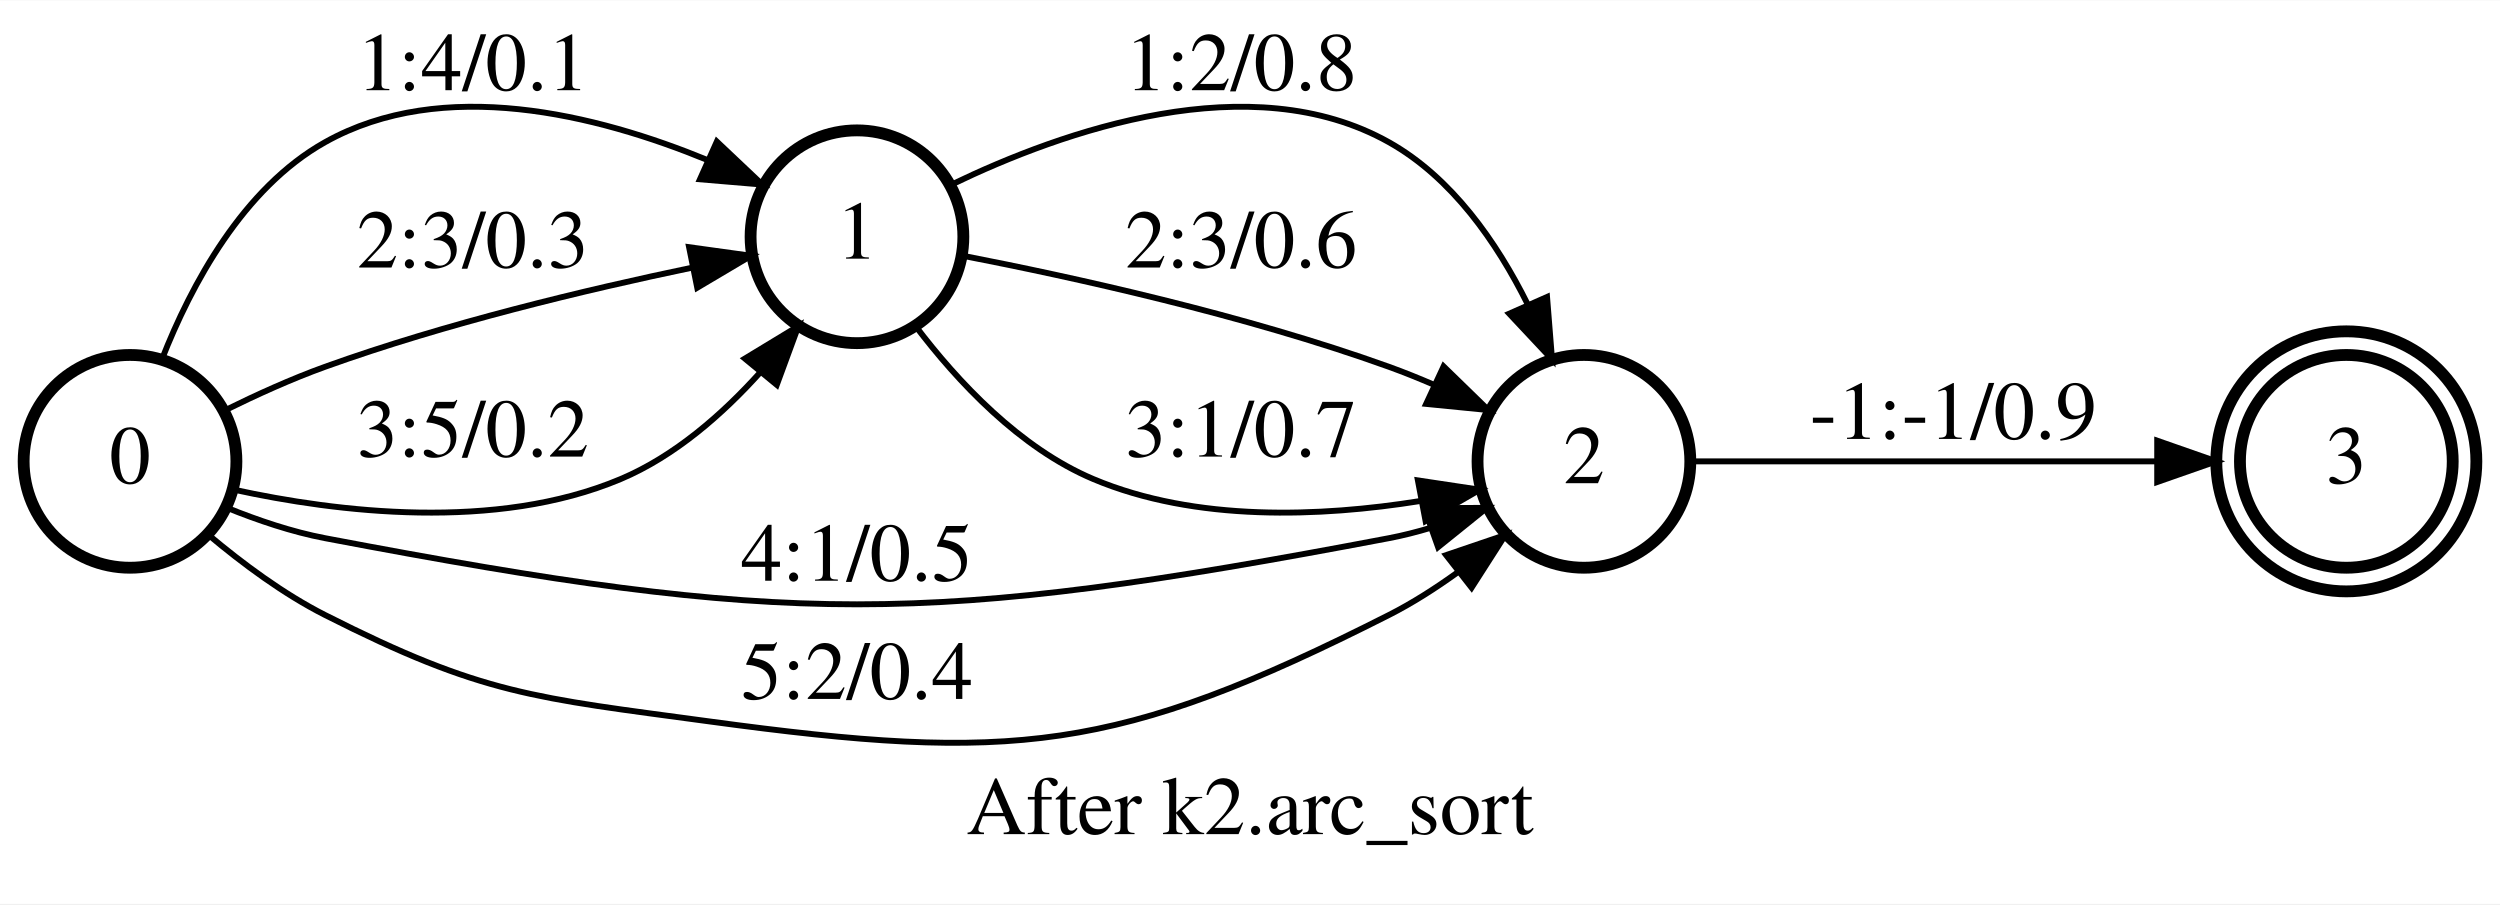
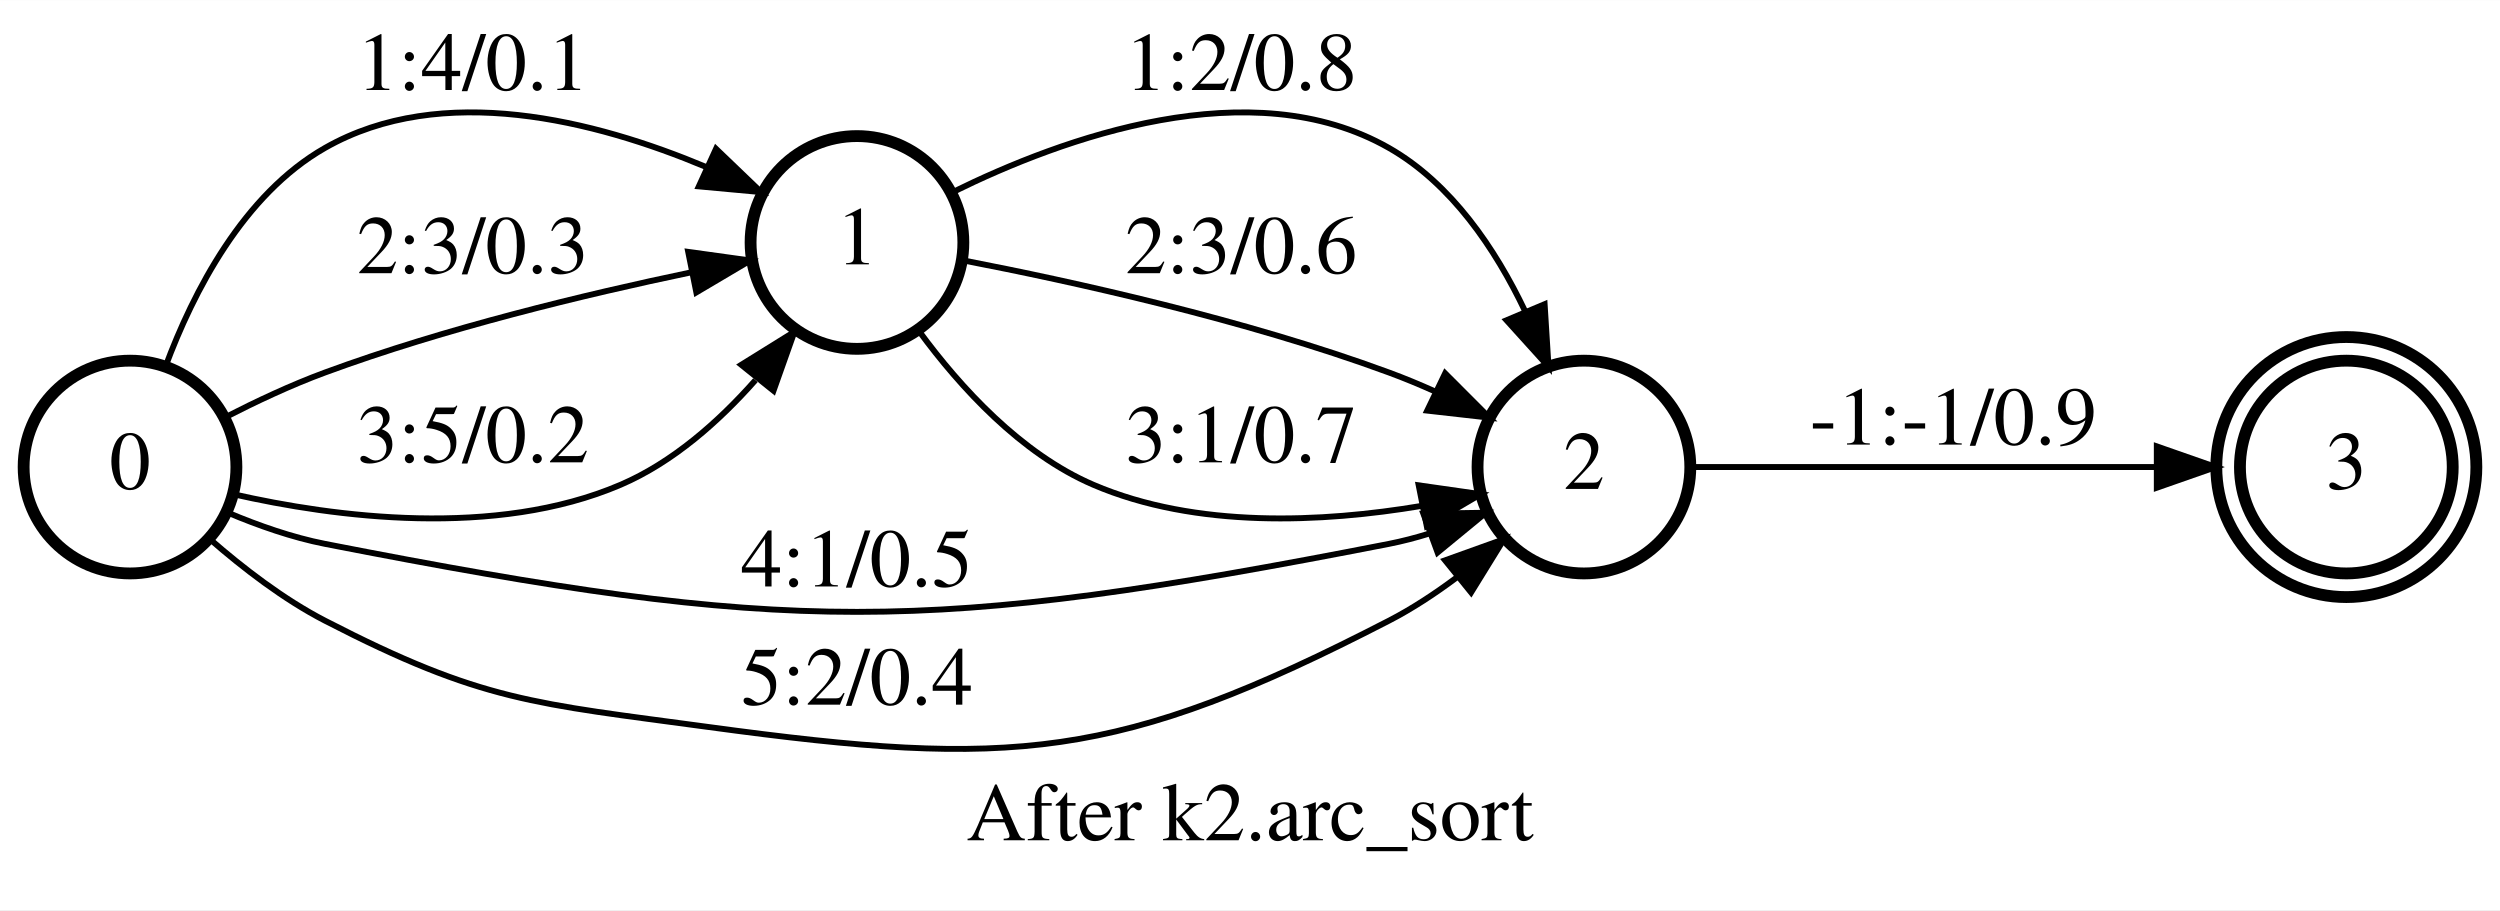
- <svg xmlns="http://www.w3.org/2000/svg" width="423pt" height="153pt" viewBox="0.00 0.00 423.00 152.88">
-   <g id="graph0" class="graph" transform="scale(1 1) rotate(0) translate(4 148.878)">
-     <polygon fill="#ffffff" stroke="transparent" points="-4,4 -4,-148.878 419,-148.878 419,4 -4,4" />
-     <text text-anchor="middle" x="207.5" y="-7.8" font-family="Times,serif" font-size="14.00" fill="#000000">After k2.arc_sort</text>
+ <svg xmlns="http://www.w3.org/2000/svg" width="423pt" height="154pt" viewBox="0.00 0.00 423.00 153.95">
+   <g id="graph0" class="graph" transform="scale(1 1) rotate(0) translate(4 149.95)">
+     <polygon fill="white" stroke="transparent" points="-4,4 -4,-149.95 419,-149.95 419,4 -4,4" />
+     <text text-anchor="middle" x="207.5" y="-7.8" font-family="Times,serif" font-size="14.00">After k2.arc_sort</text>
    <g id="node1" class="node">
-       <ellipse fill="none" stroke="#000000" stroke-width="2" cx="18" cy="-70.878" rx="18" ry="18" />
-       <text text-anchor="middle" x="18" y="-67.178" font-family="Times,serif" font-size="14.00" fill="#000000">0</text>
+       <ellipse fill="none" stroke="black" stroke-width="2" cx="18" cy="-70.95" rx="18" ry="18" />
+       <text text-anchor="middle" x="18" y="-67.25" font-family="Times,serif" font-size="14.00">0</text>
    </g>
    <g id="node2" class="node">
-       <ellipse fill="none" stroke="#000000" stroke-width="2" cx="141" cy="-108.878" rx="18" ry="18" />
-       <text text-anchor="middle" x="141" y="-105.178" font-family="Times,serif" font-size="14.00" fill="#000000">1</text>
+       <ellipse fill="none" stroke="black" stroke-width="2" cx="141" cy="-108.95" rx="18" ry="18" />
+       <text text-anchor="middle" x="141" y="-105.25" font-family="Times,serif" font-size="14.00">1</text>
    </g>
    <g id="edge1" class="edge">
-       <path fill="none" stroke="#000000" d="M23.395,-88.135C28.363,-100.796 37.105,-117.085 51,-124.878 70.92,-136.05 96.886,-129.605 115.805,-121.819" />
-       <polygon fill="#000000" stroke="#000000" points="117.288,-124.99 124.987,-117.711 114.429,-118.6 117.288,-124.99" />
-       <text text-anchor="middle" x="76" y="-133.678" font-family="Times,serif" font-size="14.00" fill="#000000">1:4/0.1</text>
+       <path fill="none" stroke="black" d="M23.99,-87.93C28.71,-100.62 37.18,-117.08 51,-124.95 70.77,-136.22 96.69,-129.6 115.45,-121.73" />
+       <polygon fill="black" stroke="black" points="117.15,-124.8 124.79,-117.47 114.24,-118.44 117.15,-124.8" />
+       <text text-anchor="middle" x="76" y="-134.75" font-family="Times,serif" font-size="14.00">1:4/0.1</text>
    </g>
    <g id="edge2" class="edge">
-       <path fill="none" stroke="#000000" d="M34.155,-79.555C39.424,-82.155 45.369,-84.85 51,-86.878 71.368,-94.212 95.195,-99.915 113.215,-103.675" />
-       <polygon fill="#000000" stroke="#000000" points="112.589,-107.119 123.083,-105.662 113.971,-100.257 112.589,-107.119" />
-       <text text-anchor="middle" x="76" y="-103.678" font-family="Times,serif" font-size="14.00" fill="#000000">2:3/0.3</text>
+       <path fill="none" stroke="black" d="M33.99,-79.31C39.26,-82.01 45.29,-84.85 51,-86.95 71.26,-94.42 95.03,-100.15 112.91,-103.89" />
+       <polygon fill="black" stroke="black" points="112.44,-107.36 122.94,-105.9 113.82,-100.5 112.44,-107.36" />
+       <text text-anchor="middle" x="76" y="-103.75" font-family="Times,serif" font-size="14.00">2:3/0.3</text>
    </g>
    <g id="edge3" class="edge">
-       <path fill="none" stroke="#000000" d="M35.619,-66.077C52.972,-62.288 79.873,-58.974 101,-67.878 110.152,-71.735 118.252,-78.823 124.727,-86.034" />
-       <polygon fill="#000000" stroke="#000000" points="122.029,-88.265 131.088,-93.76 127.433,-83.815 122.029,-88.265" />
-       <text text-anchor="middle" x="76" y="-71.678" font-family="Times,serif" font-size="14.00" fill="#000000">3:5/0.2</text>
+       <path fill="none" stroke="black" d="M35.47,-66.36C52.59,-62.47 79.79,-58.86 101,-67.95 109.83,-71.74 117.6,-78.61 123.83,-85.66" />
+       <polygon fill="black" stroke="black" points="121.42,-88.25 130.42,-93.84 126.88,-83.86 121.42,-88.25" />
+       <text text-anchor="middle" x="76" y="-71.75" font-family="Times,serif" font-size="14.00">3:5/0.2</text>
    </g>
    <g id="node3" class="node">
-       <ellipse fill="none" stroke="#000000" stroke-width="2" cx="264" cy="-70.878" rx="18" ry="18" />
-       <text text-anchor="middle" x="264" y="-67.178" font-family="Times,serif" font-size="14.00" fill="#000000">2</text>
+       <ellipse fill="none" stroke="black" stroke-width="2" cx="264" cy="-70.95" rx="18" ry="18" />
+       <text text-anchor="middle" x="264" y="-67.25" font-family="Times,serif" font-size="14.00">2</text>
    </g>
    <g id="edge4" class="edge">
-       <path fill="none" stroke="#000000" d="M34.425,-63.009C39.607,-60.911 45.434,-58.935 51,-57.878 129.596,-42.955 152.404,-42.955 231,-57.878 233.348,-58.324 235.743,-58.933 238.116,-59.647" />
-       <polygon fill="#000000" stroke="#000000" points="236.98,-62.957 247.575,-63.009 239.325,-56.362 236.98,-62.957" />
-       <text text-anchor="middle" x="141" y="-50.678" font-family="Times,serif" font-size="14.00" fill="#000000">4:1/0.5</text>
+       <path fill="none" stroke="black" d="M34.58,-63.22C39.68,-61.07 45.47,-59.03 51,-57.95 129.52,-42.61 152.48,-42.61 231,-57.95 233.25,-58.39 235.54,-58.99 237.8,-59.69" />
+       <polygon fill="black" stroke="black" points="236.83,-63.06 247.42,-63.22 239.24,-56.49 236.83,-63.06" />
+       <text text-anchor="middle" x="141" y="-50.75" font-family="Times,serif" font-size="14.00">4:1/0.5</text>
    </g>
    <g id="edge5" class="edge">
-       <path fill="none" stroke="#000000" d="M31.289,-58.424C37.001,-53.62 43.972,-48.437 51,-44.878 77.743,-31.336 86.297,-30.915 116,-26.878 167.262,-19.911 184.846,-21.507 231,-44.878 234.953,-46.88 238.888,-49.395 242.591,-52.069" />
-       <polygon fill="#000000" stroke="#000000" points="240.679,-55.016 250.711,-58.424 244.994,-49.504 240.679,-55.016" />
-       <text text-anchor="middle" x="141" y="-30.678" font-family="Times,serif" font-size="14.00" fill="#000000">5:2/0.4</text>
+       <path fill="none" stroke="black" d="M31.52,-58.75C37.11,-53.87 44,-48.56 51,-44.95 77.64,-31.21 86.3,-30.99 116,-26.95 167.26,-19.99 185.02,-21.24 231,-44.95 234.94,-46.98 238.84,-49.55 242.49,-52.28" />
+       <polygon fill="black" stroke="black" points="240.5,-55.17 250.48,-58.75 244.91,-49.73 240.5,-55.17" />
+       <text text-anchor="middle" x="141" y="-30.75" font-family="Times,serif" font-size="14.00">5:2/0.4</text>
    </g>
    <g id="edge6" class="edge">
-       <path fill="none" stroke="#000000" d="M157.013,-117.711C175.878,-126.822 207.607,-137.997 231,-124.878 241.638,-118.912 249.256,-107.965 254.472,-97.479" />
-       <polygon fill="#000000" stroke="#000000" points="257.76,-98.697 258.605,-88.135 251.359,-95.865 257.76,-98.697" />
-       <text text-anchor="middle" x="206" y="-133.678" font-family="Times,serif" font-size="14.00" fill="#000000">1:2/0.8</text>
+       <path fill="none" stroke="black" d="M157.21,-117.47C175.8,-126.64 207.68,-138.24 231,-124.95 241.58,-118.92 249.03,-107.86 254.05,-97.32" />
+       <polygon fill="black" stroke="black" points="257.35,-98.51 258.01,-87.93 250.9,-95.79 257.35,-98.51" />
+       <text text-anchor="middle" x="206" y="-134.75" font-family="Times,serif" font-size="14.00">1:2/0.8</text>
    </g>
    <g id="edge7" class="edge">
-       <path fill="none" stroke="#000000" d="M158.917,-105.662C177.319,-102.091 206.634,-95.651 231,-86.878 233.552,-85.959 236.168,-84.903 238.756,-83.781" />
-       <polygon fill="#000000" stroke="#000000" points="240.254,-86.945 247.845,-79.555 237.302,-80.598 240.254,-86.945" />
-       <text text-anchor="middle" x="206" y="-103.678" font-family="Times,serif" font-size="14.00" fill="#000000">2:3/0.6</text>
+       <path fill="none" stroke="black" d="M159.06,-105.9C177.23,-102.39 206.66,-95.92 231,-86.95 233.59,-86 236.24,-84.9 238.86,-83.72" />
+       <polygon fill="black" stroke="black" points="240.52,-86.81 248.01,-79.31 237.48,-80.5 240.52,-86.81" />
+       <text text-anchor="middle" x="206" y="-103.75" font-family="Times,serif" font-size="14.00">2:3/0.6</text>
    </g>
    <g id="edge8" class="edge">
-       <path fill="none" stroke="#000000" d="M150.912,-93.76C158.027,-84.374 168.537,-73.131 181,-67.878 198.331,-60.574 219.547,-61.491 236.191,-64.149" />
-       <polygon fill="#000000" stroke="#000000" points="235.904,-67.656 246.381,-66.077 237.206,-60.779 235.904,-67.656" />
-       <text text-anchor="middle" x="206" y="-71.678" font-family="Times,serif" font-size="14.00" fill="#000000">3:1/0.7</text>
+       <path fill="none" stroke="black" d="M151.58,-93.84C158.48,-84.46 168.72,-73.22 181,-67.95 198.4,-60.49 219.83,-61.58 236.42,-64.36" />
+       <polygon fill="black" stroke="black" points="236.04,-67.86 246.53,-66.36 237.4,-60.99 236.04,-67.86" />
+       <text text-anchor="middle" x="206" y="-71.75" font-family="Times,serif" font-size="14.00">3:1/0.7</text>
    </g>
    <g id="node4" class="node">
-       <ellipse fill="none" stroke="#000000" stroke-width="2" cx="393" cy="-70.878" rx="18" ry="18" />
-       <ellipse fill="none" stroke="#000000" stroke-width="2" cx="393" cy="-70.878" rx="22" ry="22" />
-       <text text-anchor="middle" x="393" y="-67.178" font-family="Times,serif" font-size="14.00" fill="#000000">3</text>
+       <ellipse fill="none" stroke="black" stroke-width="2" cx="393" cy="-70.95" rx="18" ry="18" />
+       <ellipse fill="none" stroke="black" stroke-width="2" cx="393" cy="-70.95" rx="22" ry="22" />
+       <text text-anchor="middle" x="393" y="-67.25" font-family="Times,serif" font-size="14.00">3</text>
    </g>
    <g id="edge9" class="edge">
-       <path fill="none" stroke="#000000" d="M282.209,-70.878C302.628,-70.878 336.127,-70.878 360.953,-70.878" />
-       <polygon fill="#000000" stroke="#000000" points="360.998,-74.378 370.998,-70.878 360.998,-67.378 360.998,-74.378" />
-       <text text-anchor="middle" x="326.5" y="-74.678" font-family="Times,serif" font-size="14.00" fill="#000000">-1:-1/0.9</text>
+       <path fill="none" stroke="black" d="M282.13,-70.95C302.27,-70.95 336.1,-70.95 360.91,-70.95" />
+       <polygon fill="black" stroke="black" points="360.93,-74.45 370.93,-70.95 360.93,-67.45 360.93,-74.45" />
+       <text text-anchor="middle" x="326.5" y="-74.75" font-family="Times,serif" font-size="14.00">-1:-1/0.9</text>
    </g>
  </g>
</svg>
